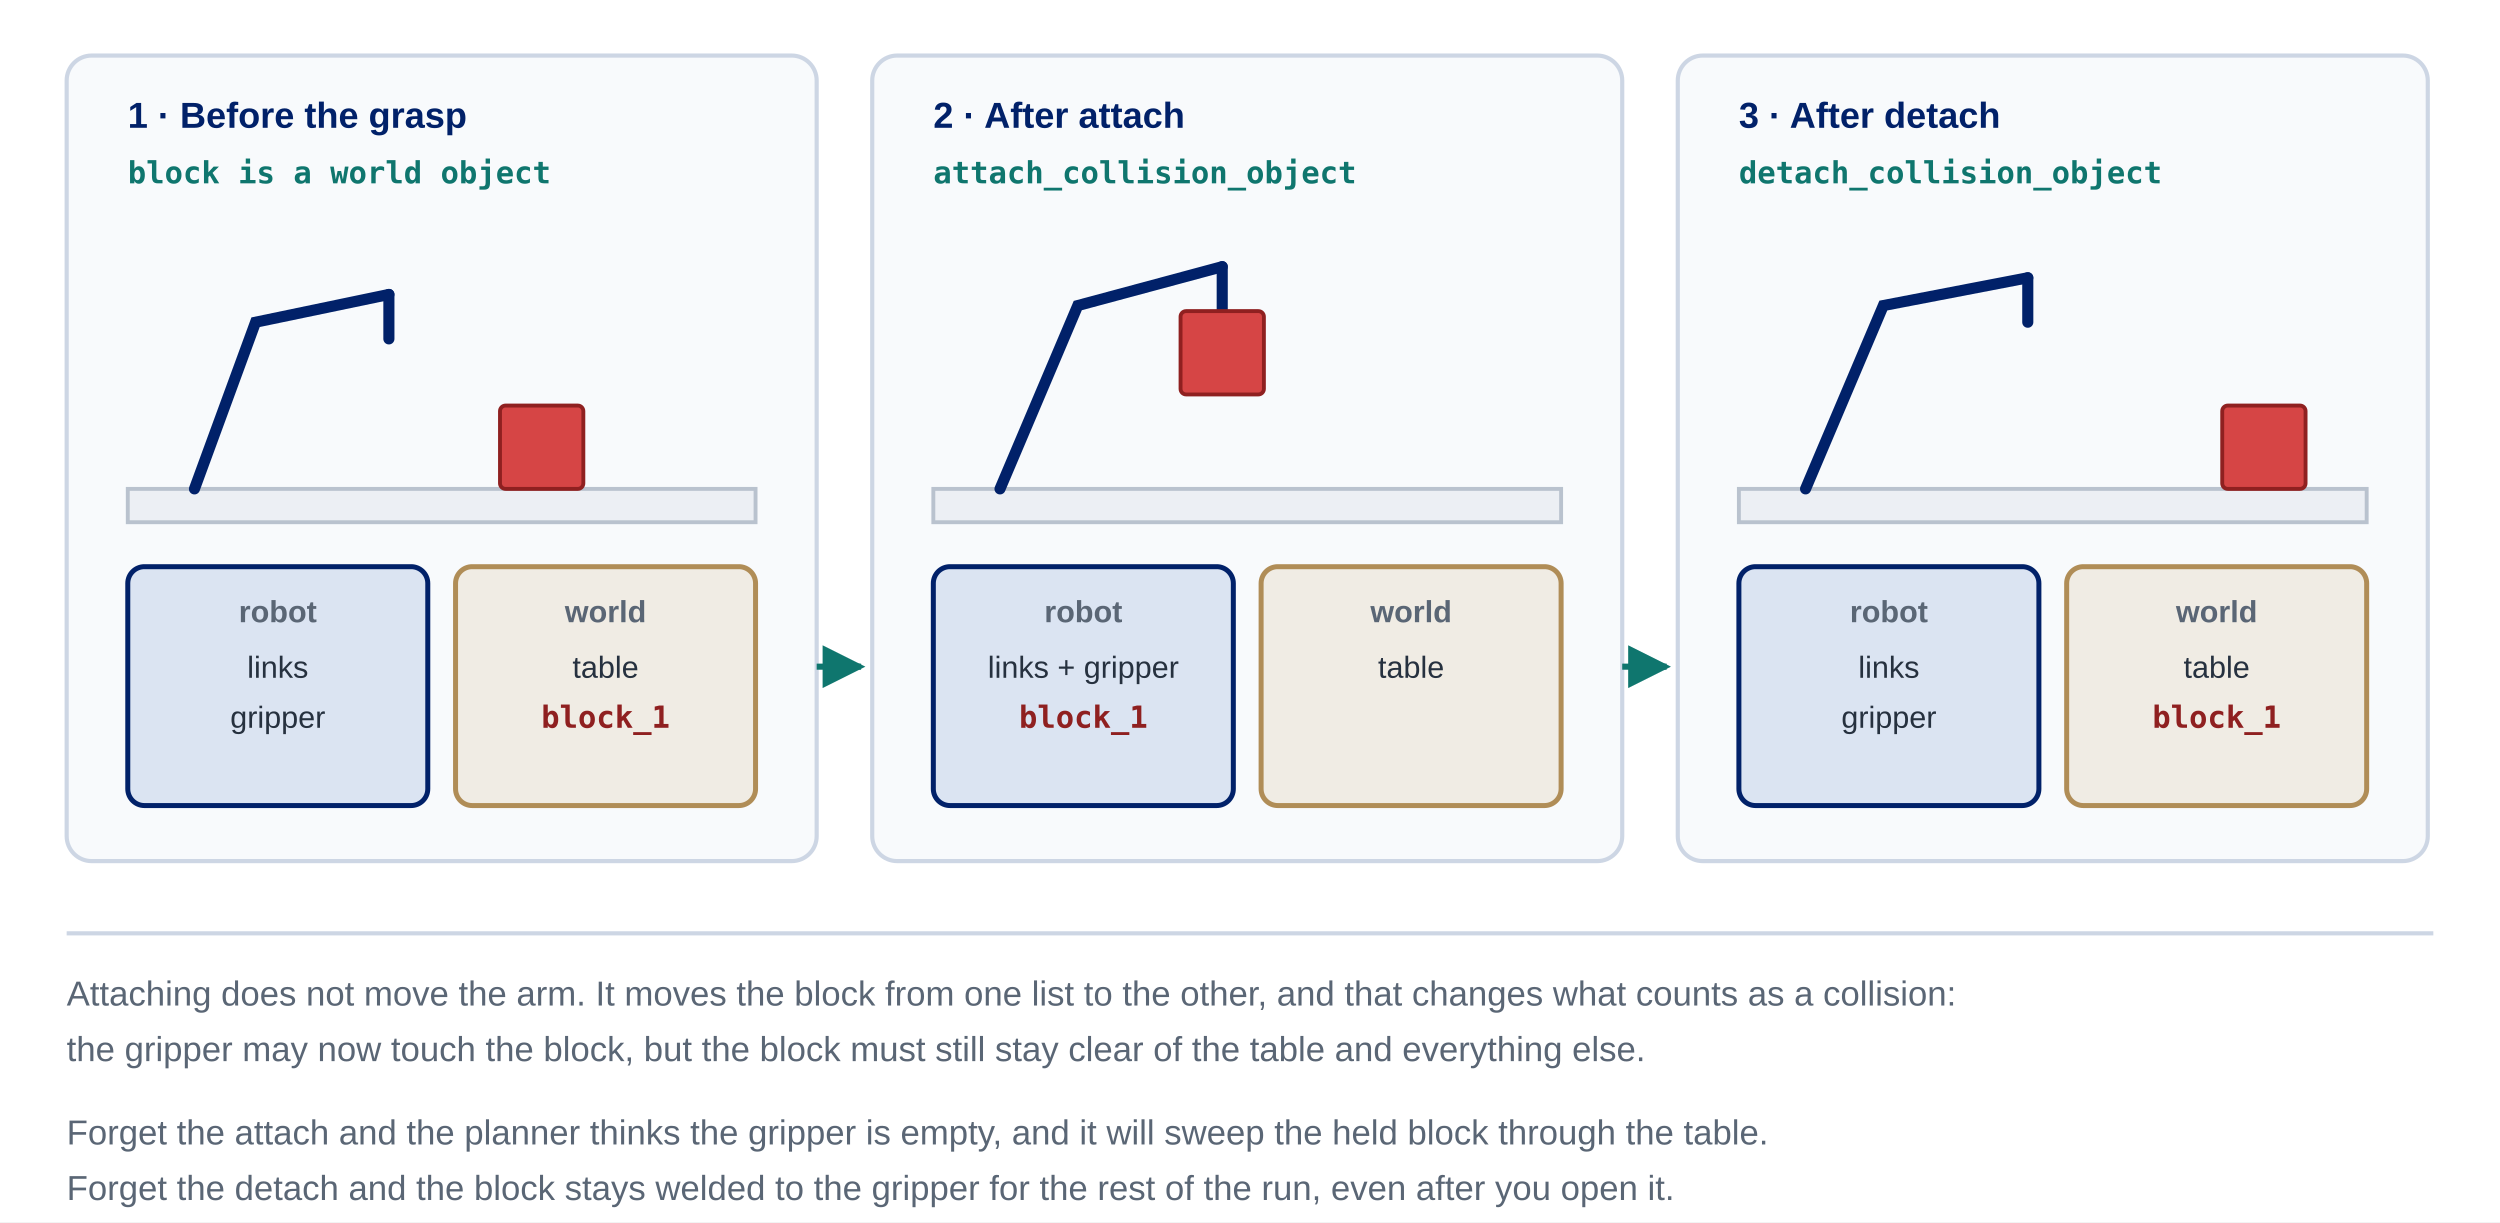
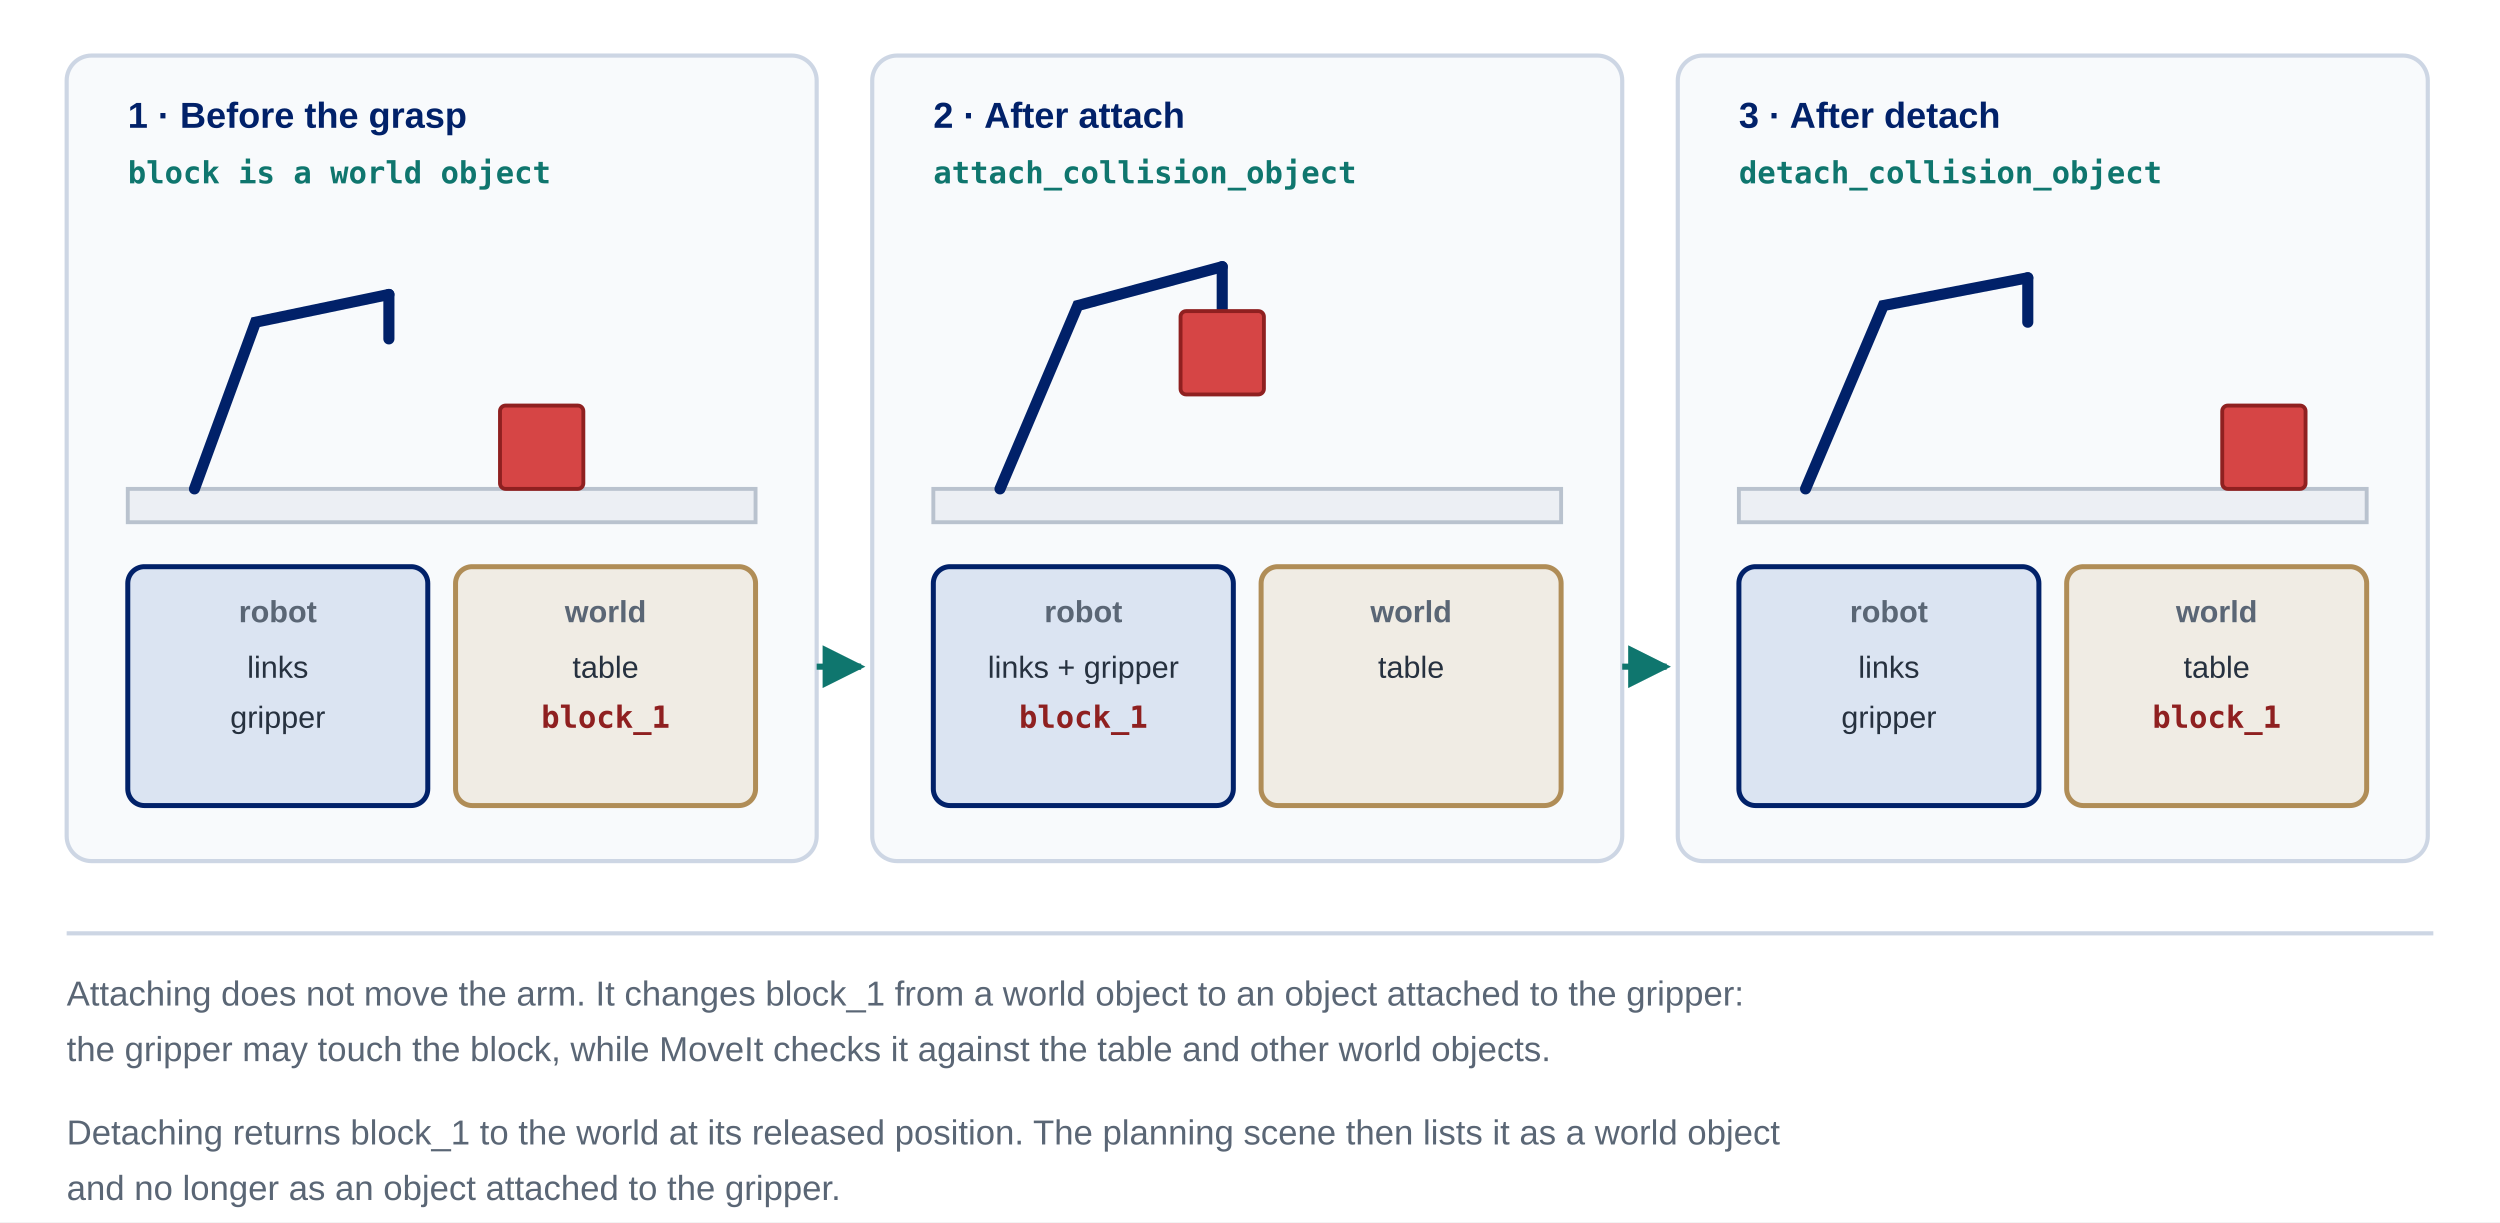
<svg xmlns="http://www.w3.org/2000/svg" viewBox="0 0 900 440" role="img" aria-labelledby="t d">
  <style>
    .panel { fill: #f8fafc; stroke: #cdd6e4; stroke-width: 1.5; }
    .hd    { font-family: "Segoe UI", Arial, sans-serif; font-size: 13px; font-weight: 700; fill: #012169; }
    .step  { font-family: "Cascadia Code", Consolas, monospace; font-size: 11px; font-weight: 700; fill: #0f766e; }
    .setl  { font-family: "Segoe UI", Arial, sans-serif; font-size: 11px; font-weight: 700; fill: #5a6675; }
    .robot { fill: #dbe4f2; stroke: #012169; stroke-width: 1.8; }
    .world { fill: #f0ece4; stroke: #b08d57; stroke-width: 1.8; }
    .item  { font-family: "Segoe UI", Arial, sans-serif; font-size: 11px; fill: #26313f; }
    .blk   { font-family: "Cascadia Code", Consolas, monospace; font-size: 11px; font-weight: 700; fill: #8f2020; }
    .arm   { stroke: #012169; stroke-width: 4; stroke-linecap: round; fill: none; }
    .block { fill: #d64545; stroke: #8f2020; stroke-width: 1.4; }
    .table { fill: #eceff4; stroke: #b9c2ce; stroke-width: 1.4; }
    .move  { stroke: #0f766e; stroke-width: 2.2; fill: none; marker-end: url(#a); }
    .movel { font-family: "Segoe UI", Arial, sans-serif; font-size: 11px; font-weight: 700; fill: #0f766e; }
    .note  { font-family: "Segoe UI", Arial, sans-serif; font-size: 12.5px; fill: #5a6675; }
    .mono  { font-family: "Cascadia Code", Consolas, monospace; font-size: 12px; fill: #012169; font-weight: 700; }
  </style>
  <defs>
    <marker id="a" viewBox="0 0 10 10" refX="9" refY="5" markerWidth="7" markerHeight="7" orient="auto-start-reverse">
      <path d="M 0 0 L 10 5 L 0 10 z" fill="#0f766e" />
    </marker>
  </defs>
  <rect width="900" height="440" fill="#ffffff" />
  <rect class="panel" x="24" y="20" width="270" height="290" rx="9" />
  <text class="hd" x="46" y="46">1 · Before the grasp</text>
  <text class="step" x="46" y="66">block is a world object</text>
  <rect class="table" x="46" y="176" width="226" height="12" />
  <rect class="block" x="180" y="146" width="30" height="30" rx="2" />
  <path class="arm" d="M 70 176 L 92 116 L 140 106" />
  <line class="arm" x1="140" y1="106" x2="140" y2="122" />
  <rect class="robot" x="46" y="204" width="108" height="86" rx="6" />
  <text class="setl" x="100" y="224" text-anchor="middle">robot</text>
  <text class="item" x="100" y="244" text-anchor="middle">links</text>
  <text class="item" x="100" y="262" text-anchor="middle">gripper</text>
  <rect class="world" x="164" y="204" width="108" height="86" rx="6" />
  <text class="setl" x="218" y="224" text-anchor="middle">world</text>
  <text class="item" x="218" y="244" text-anchor="middle">table</text>
  <text class="blk" x="218" y="262" text-anchor="middle">block_1</text>
  <rect class="panel" x="314" y="20" width="270" height="290" rx="9" />
  <text class="hd" x="336" y="46">2 · After attach</text>
  <text class="step" x="336" y="66">attach_collision_object</text>
  <rect class="table" x="336" y="176" width="226" height="12" />
  <path class="arm" d="M 360 176 L 388 110 L 440 96" />
  <line class="arm" x1="440" y1="96" x2="440" y2="112" />
  <rect class="block" x="425" y="112" width="30" height="30" rx="2" />
  <rect class="robot" x="336" y="204" width="108" height="86" rx="6" />
  <text class="setl" x="390" y="224" text-anchor="middle">robot</text>
  <text class="item" x="390" y="244" text-anchor="middle">links + gripper</text>
  <text class="blk" x="390" y="262" text-anchor="middle">block_1</text>
  <rect class="world" x="454" y="204" width="108" height="86" rx="6" />
  <text class="setl" x="508" y="224" text-anchor="middle">world</text>
  <text class="item" x="508" y="244" text-anchor="middle">table</text>
  <rect class="panel" x="604" y="20" width="270" height="290" rx="9" />
  <text class="hd" x="626" y="46">3 · After detach</text>
  <text class="step" x="626" y="66">detach_collision_object</text>
  <rect class="table" x="626" y="176" width="226" height="12" />
  <rect class="block" x="800" y="146" width="30" height="30" rx="2" />
  <path class="arm" d="M 650 176 L 678 110 L 730 100" />
  <line class="arm" x1="730" y1="100" x2="730" y2="116" />
  <rect class="robot" x="626" y="204" width="108" height="86" rx="6" />
  <text class="setl" x="680" y="224" text-anchor="middle">robot</text>
  <text class="item" x="680" y="244" text-anchor="middle">links</text>
  <text class="item" x="680" y="262" text-anchor="middle">gripper</text>
  <rect class="world" x="744" y="204" width="108" height="86" rx="6" />
  <text class="setl" x="798" y="224" text-anchor="middle">world</text>
  <text class="item" x="798" y="244" text-anchor="middle">table</text>
  <text class="blk" x="798" y="262" text-anchor="middle">block_1</text>
  <line class="move" x1="294" y1="240" x2="310" y2="240" />
  <line class="move" x1="584" y1="240" x2="600" y2="240" />
  <line x1="24" y1="336" x2="876" y2="336" stroke="#cdd6e4" stroke-width="1.5" />
-   <text class="note" x="24" y="362">Attaching does not move the arm. It moves the block from one list to the other, and that changes what counts as a collision:</text>
-   <text class="note" x="24" y="382">the gripper may now touch the block, but the block must still stay clear of the table and everything else.</text>
-   <text class="note" x="24" y="412">Forget the attach and the planner thinks the gripper is empty, and it will sweep the held block through the table.</text>
-   <text class="note" x="24" y="432">Forget the detach and the block stays welded to the gripper for the rest of the run, even after you open it.</text>
+   <text class="note" x="24" y="362">Attaching does not move the arm. It changes block_1 from a world object to an object attached to the gripper:</text>
+   <text class="note" x="24" y="382">the gripper may touch the block, while MoveIt checks it against the table and other world objects.</text>
+   <text class="note" x="24" y="412">Detaching returns block_1 to the world at its released position. The planning scene then lists it as a world object</text>
+   <text class="note" x="24" y="432">and no longer as an object attached to the gripper.</text>
</svg>
